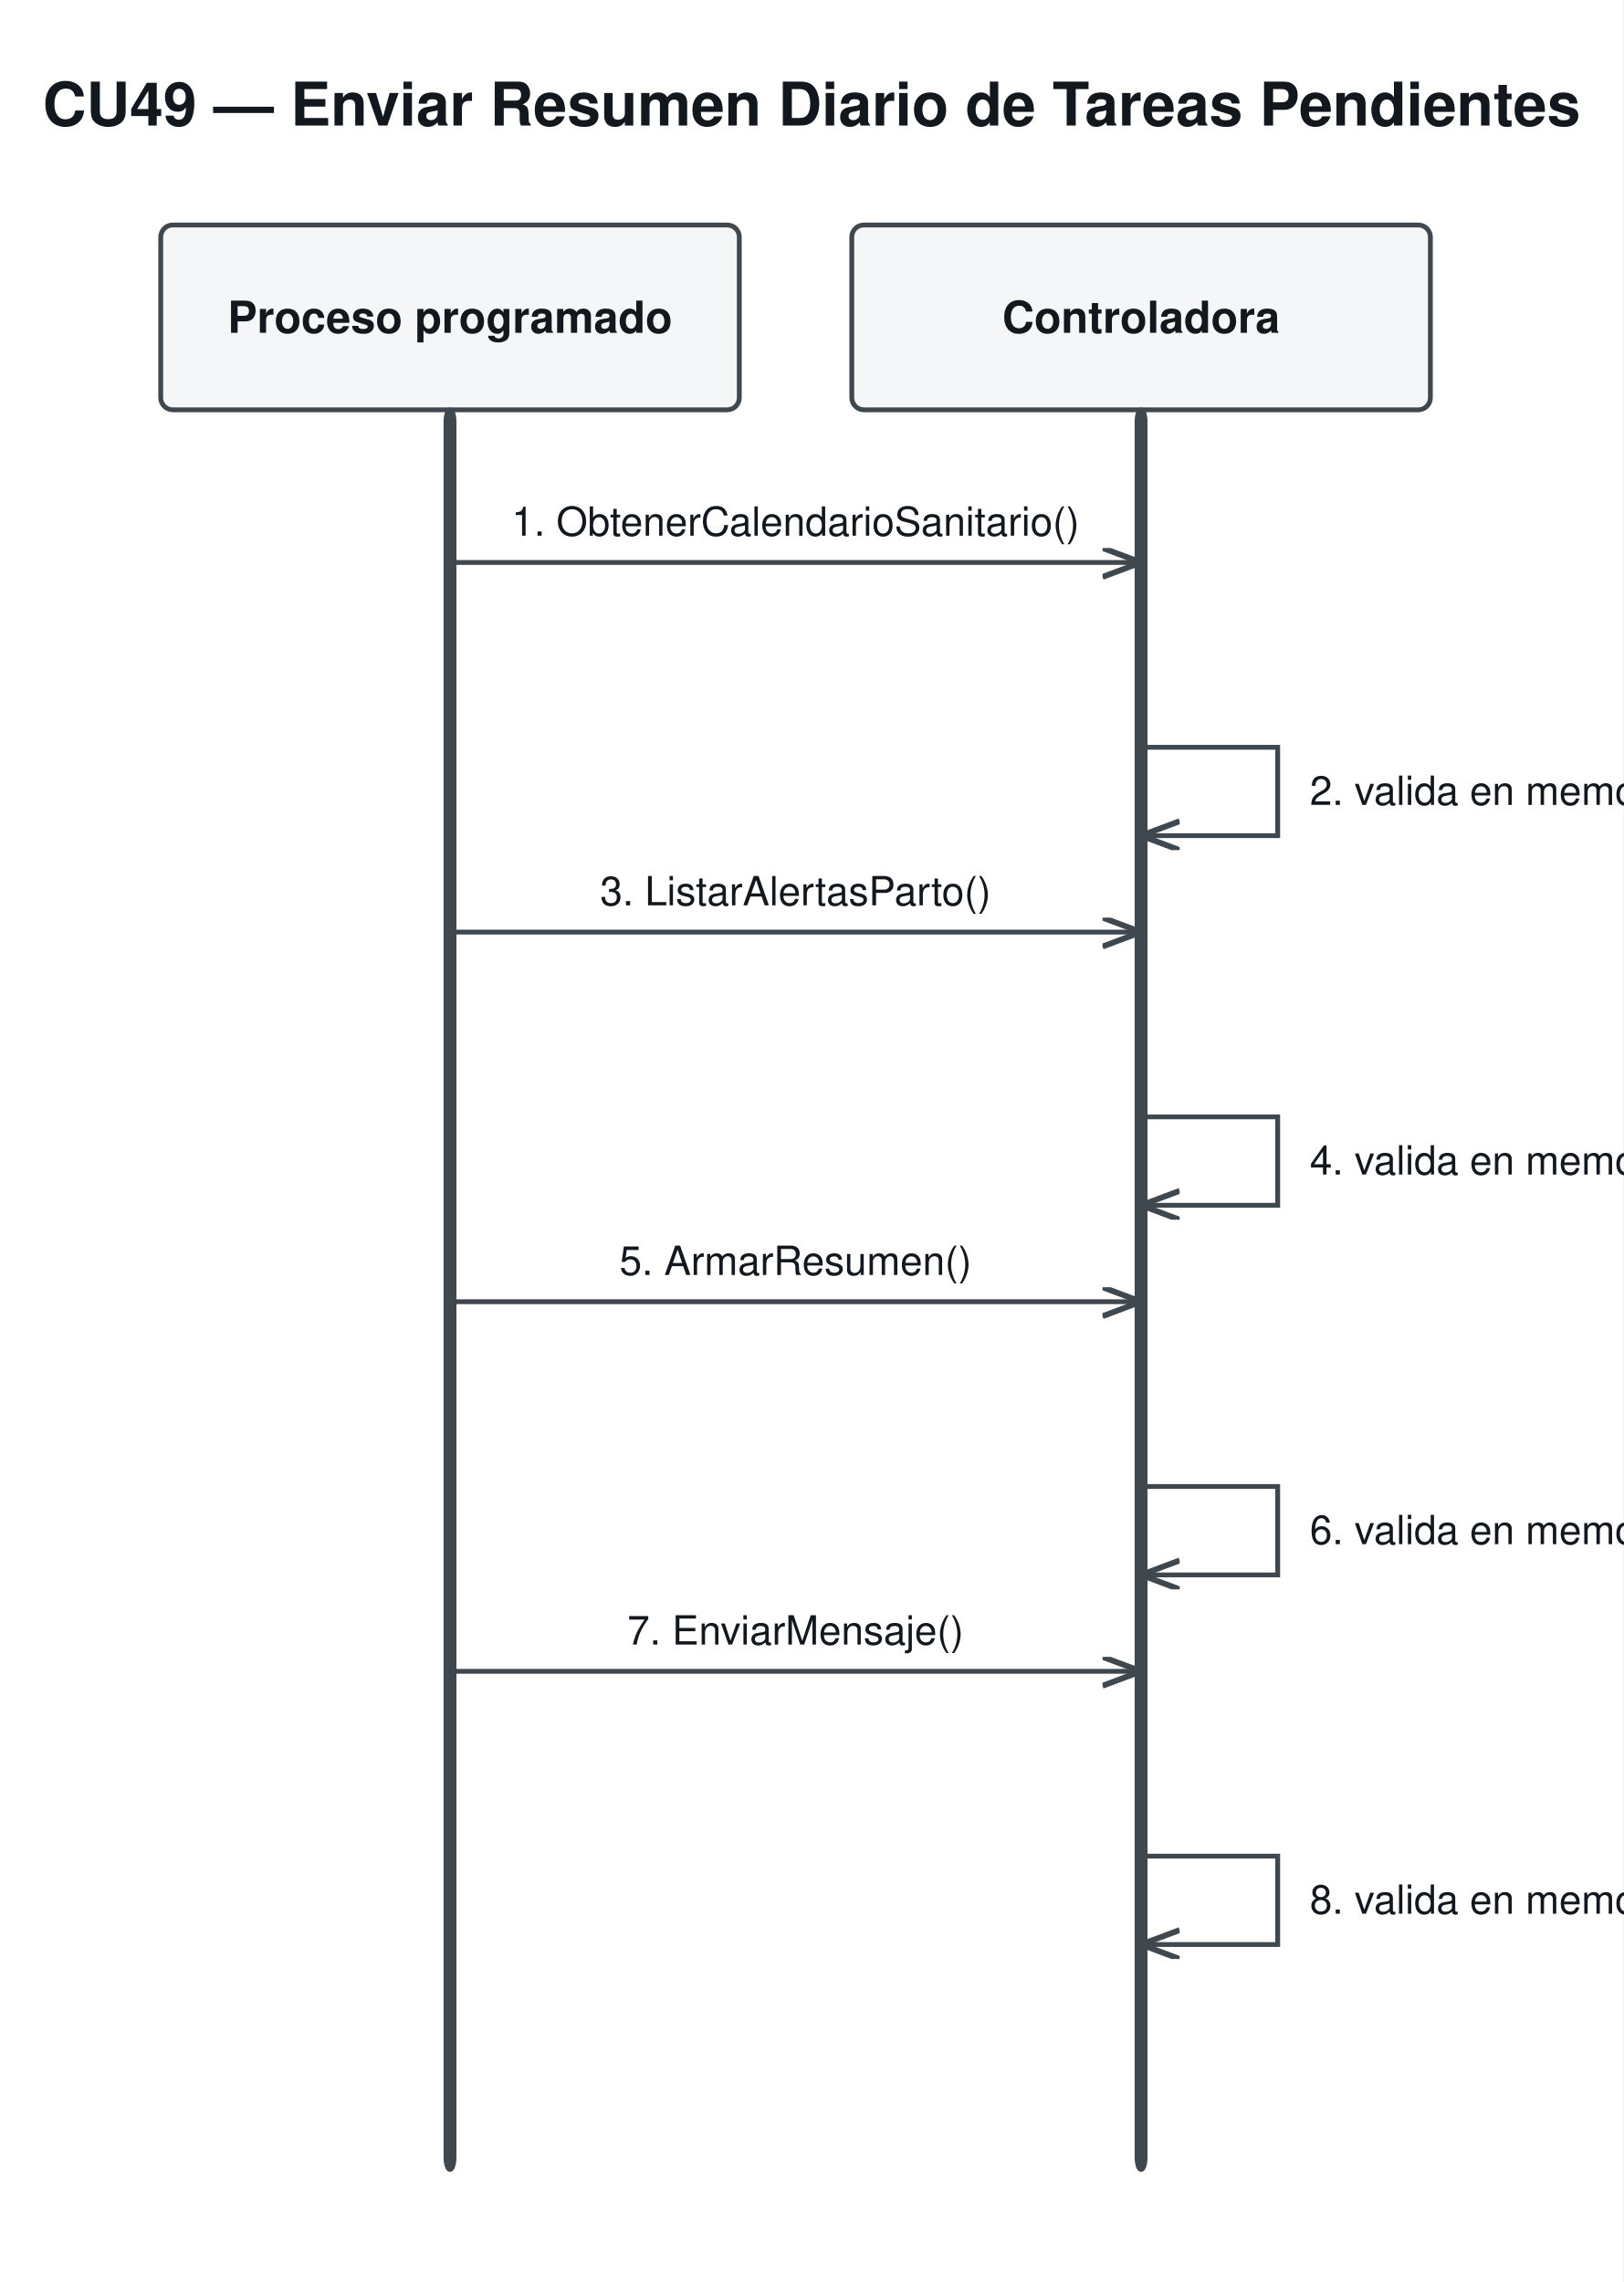
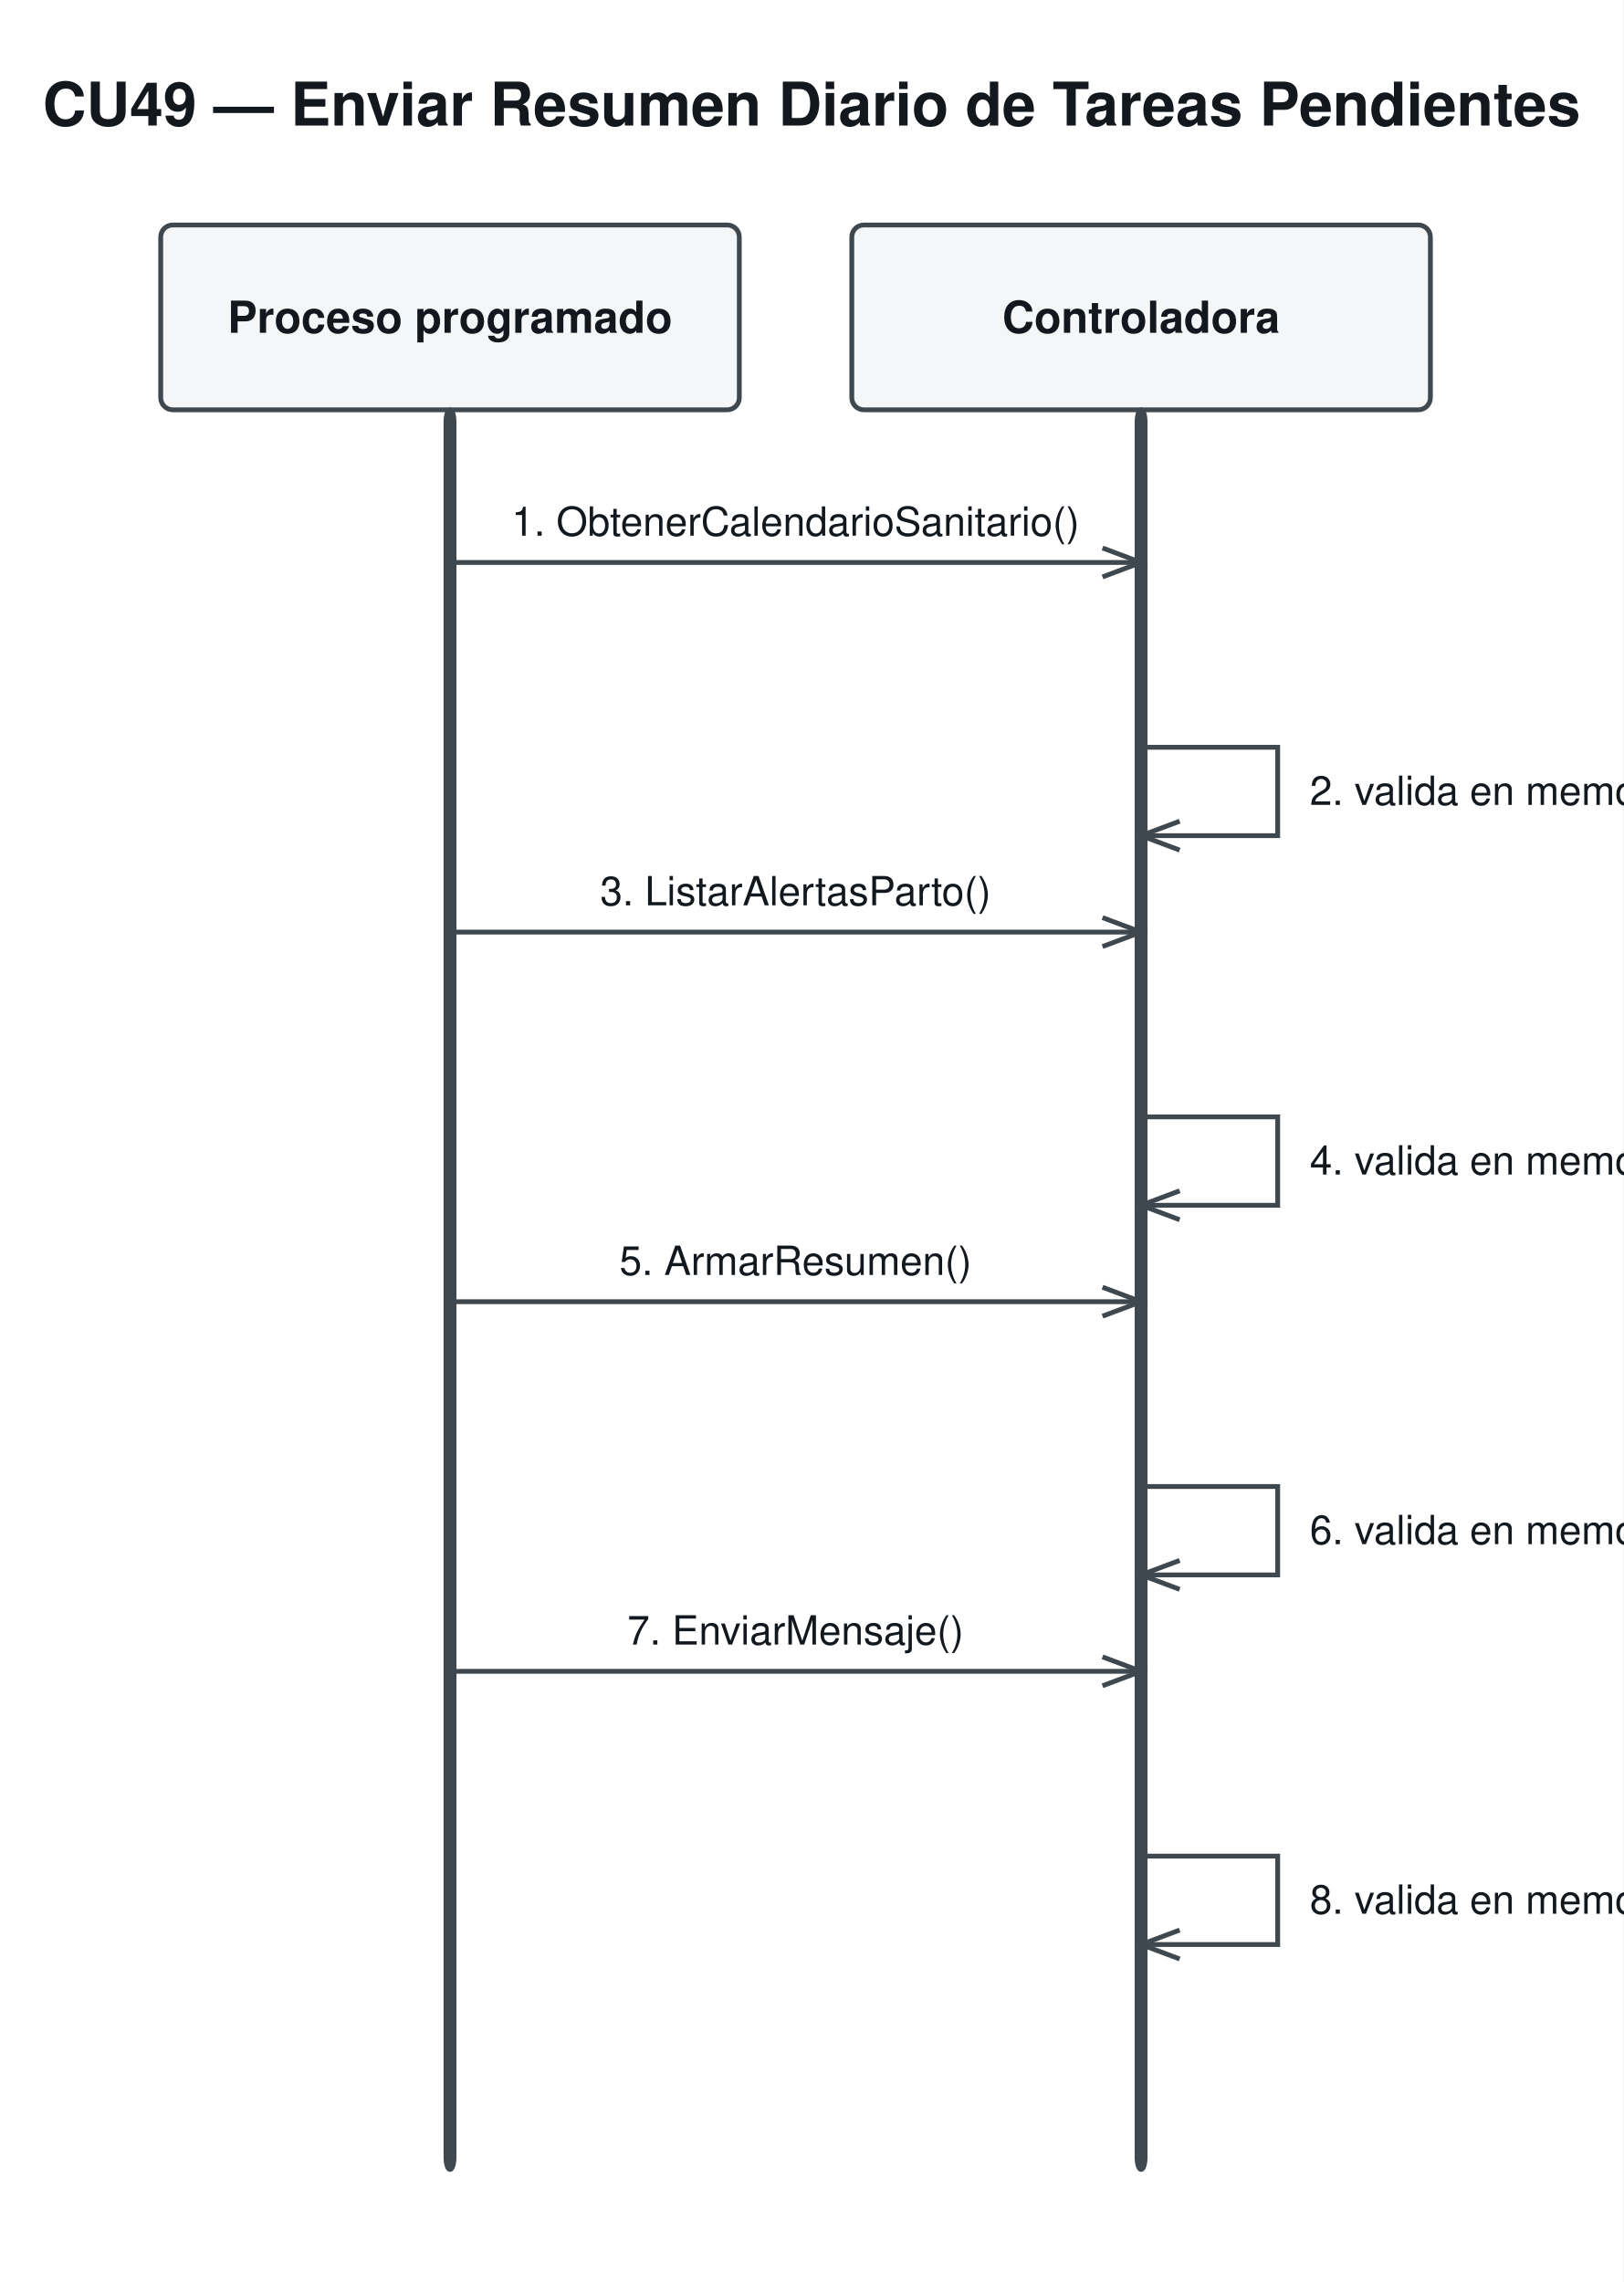
<svg xmlns="http://www.w3.org/2000/svg" width="404" height="568" viewBox="0 0 404 568">
-   <defs>
-     <marker id="punta" markerWidth="9" markerHeight="9" refX="8" refY="3" orient="auto">
-       <path d="M0,0 L8,3 L0,6" fill="none" stroke="#40484f" stroke-width="1.2" />
-     </marker>
-   </defs>
  <rect width="100%" height="100%" fill="#ffffff" />
  <text x="202.0" y="26.0" font-family="Helvetica, Arial, sans-serif" font-size="15" font-weight="600" fill="#12181d" text-anchor="middle" dominant-baseline="middle">CU49 — Enviar Resumen Diario de Tareas Pendientes</text>
  <rect x="40.0" y="56.0" width="144.0" height="46.0" rx="3" fill="#f4f6f8" stroke="#40484f" stroke-width="1.2" />
  <text x="112.0" y="79.0" font-family="Helvetica, Arial, sans-serif" font-size="11" font-weight="600" fill="#12181d" text-anchor="middle" dominant-baseline="middle">Proceso programado</text>
  <rect x="111.0" y="102.0" width="2.0" height="438.0" rx="3" fill="#40484f" stroke="#40484f" stroke-width="1.2" />
  <rect x="212.0" y="56.0" width="144.0" height="46.0" rx="3" fill="#f4f6f8" stroke="#40484f" stroke-width="1.2" />
  <text x="284.0" y="79.0" font-family="Helvetica, Arial, sans-serif" font-size="11" font-weight="600" fill="#12181d" text-anchor="middle" dominant-baseline="middle">Controladora</text>
  <rect x="283.0" y="102.0" width="2.0" height="438.0" rx="3" fill="#40484f" stroke="#40484f" stroke-width="1.2" />
-   <line x1="112.0" y1="140.0" x2="284.0" y2="140.0" stroke="#40484f" stroke-width="1.2" marker-end="url(#punta)" />
+   <line x1="112.0" y1="140.0" x2="284.0" y2="140.0" stroke="#40484f" stroke-width="1.2" />
+   <path d="M 274.4 143.6 L 284.0 140.0 L 274.4 136.4" fill="none" stroke="#40484f" stroke-width="1.2" />
  <text x="198.0" y="130.0" font-family="Helvetica, Arial, sans-serif" font-size="10" fill="#12181d" text-anchor="middle" dominant-baseline="middle">1. ObtenerCalendarioSanitario()</text>
-   <path d="M 284.0 186.0 h 34 v 22 h -34" fill="none" stroke="#40484f" stroke-width="1.2" marker-end="url(#punta)" />
+   <path d="M 284.0 186.0 h 34 v 22 h -34" fill="none" stroke="#40484f" stroke-width="1.2" />
+   <path d="M 293.6 204.4 L 284.0 208.0 L 293.6 211.6" fill="none" stroke="#40484f" stroke-width="1.2" />
  <text x="326.0" y="197.0" font-family="Helvetica, Arial, sans-serif" font-size="10" fill="#12181d" text-anchor="start" dominant-baseline="middle">2. valida en memoria</text>
-   <line x1="112.0" y1="232.0" x2="284.0" y2="232.0" stroke="#40484f" stroke-width="1.2" marker-end="url(#punta)" />
+   <line x1="112.0" y1="232.0" x2="284.0" y2="232.0" stroke="#40484f" stroke-width="1.2" />
+   <path d="M 274.4 235.6 L 284.0 232.0 L 274.4 228.4" fill="none" stroke="#40484f" stroke-width="1.2" />
  <text x="198.0" y="222.0" font-family="Helvetica, Arial, sans-serif" font-size="10" fill="#12181d" text-anchor="middle" dominant-baseline="middle">3. ListarAlertasParto()</text>
-   <path d="M 284.0 278.0 h 34 v 22 h -34" fill="none" stroke="#40484f" stroke-width="1.2" marker-end="url(#punta)" />
+   <path d="M 284.0 278.0 h 34 v 22 h -34" fill="none" stroke="#40484f" stroke-width="1.2" />
+   <path d="M 293.6 296.4 L 284.0 300.0 L 293.6 303.6" fill="none" stroke="#40484f" stroke-width="1.2" />
  <text x="326.0" y="289.0" font-family="Helvetica, Arial, sans-serif" font-size="10" fill="#12181d" text-anchor="start" dominant-baseline="middle">4. valida en memoria</text>
-   <line x1="112.0" y1="324.0" x2="284.0" y2="324.0" stroke="#40484f" stroke-width="1.2" marker-end="url(#punta)" />
+   <line x1="112.0" y1="324.0" x2="284.0" y2="324.0" stroke="#40484f" stroke-width="1.2" />
+   <path d="M 274.4 327.6 L 284.0 324.0 L 274.4 320.4" fill="none" stroke="#40484f" stroke-width="1.2" />
  <text x="198.0" y="314.0" font-family="Helvetica, Arial, sans-serif" font-size="10" fill="#12181d" text-anchor="middle" dominant-baseline="middle">5. ArmarResumen()</text>
-   <path d="M 284.0 370.0 h 34 v 22 h -34" fill="none" stroke="#40484f" stroke-width="1.2" marker-end="url(#punta)" />
+   <path d="M 284.0 370.0 h 34 v 22 h -34" fill="none" stroke="#40484f" stroke-width="1.2" />
+   <path d="M 293.6 388.4 L 284.0 392.0 L 293.6 395.6" fill="none" stroke="#40484f" stroke-width="1.2" />
  <text x="326.0" y="381.0" font-family="Helvetica, Arial, sans-serif" font-size="10" fill="#12181d" text-anchor="start" dominant-baseline="middle">6. valida en memoria</text>
-   <line x1="112.0" y1="416.0" x2="284.0" y2="416.0" stroke="#40484f" stroke-width="1.2" marker-end="url(#punta)" />
+   <line x1="112.0" y1="416.0" x2="284.0" y2="416.0" stroke="#40484f" stroke-width="1.2" />
+   <path d="M 274.4 419.6 L 284.0 416.0 L 274.4 412.4" fill="none" stroke="#40484f" stroke-width="1.2" />
  <text x="198.0" y="406.0" font-family="Helvetica, Arial, sans-serif" font-size="10" fill="#12181d" text-anchor="middle" dominant-baseline="middle">7. EnviarMensaje()</text>
-   <path d="M 284.0 462.0 h 34 v 22 h -34" fill="none" stroke="#40484f" stroke-width="1.2" marker-end="url(#punta)" />
+   <path d="M 284.0 462.0 h 34 v 22 h -34" fill="none" stroke="#40484f" stroke-width="1.2" />
+   <path d="M 293.6 480.4 L 284.0 484.0 L 293.6 487.6" fill="none" stroke="#40484f" stroke-width="1.2" />
  <text x="326.0" y="473.0" font-family="Helvetica, Arial, sans-serif" font-size="10" fill="#12181d" text-anchor="start" dominant-baseline="middle">8. valida en memoria</text>
</svg>
